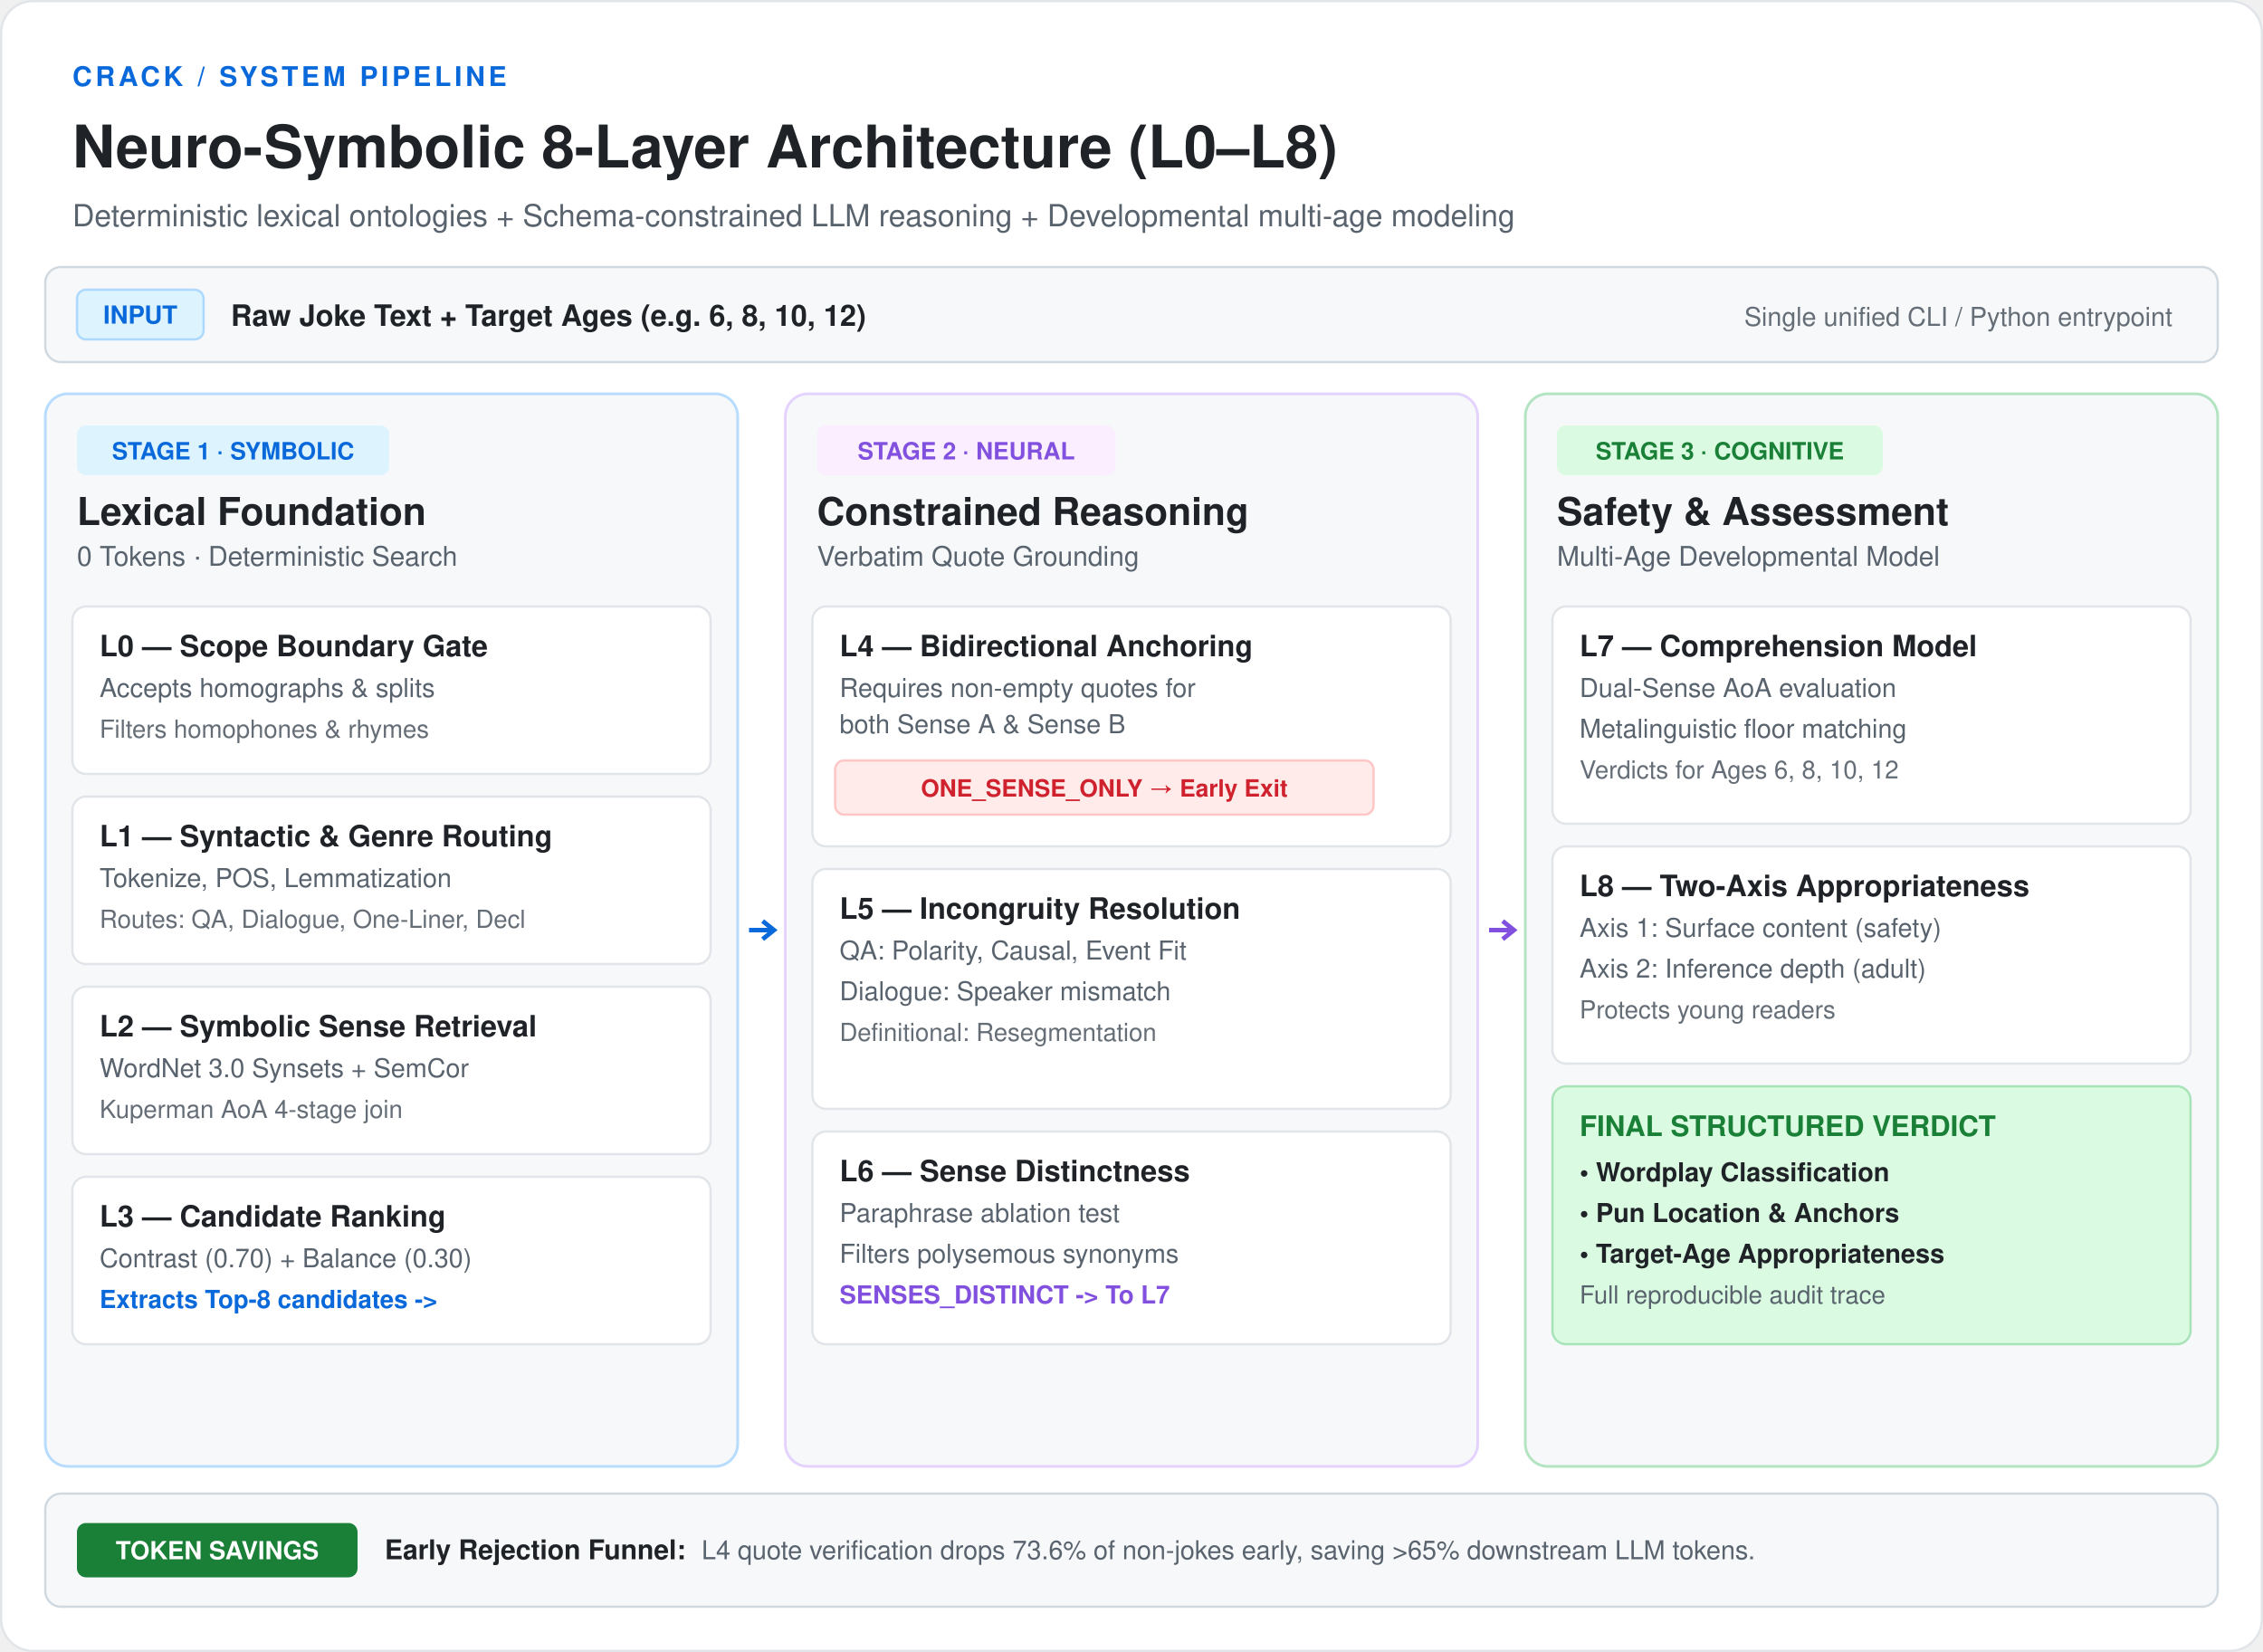
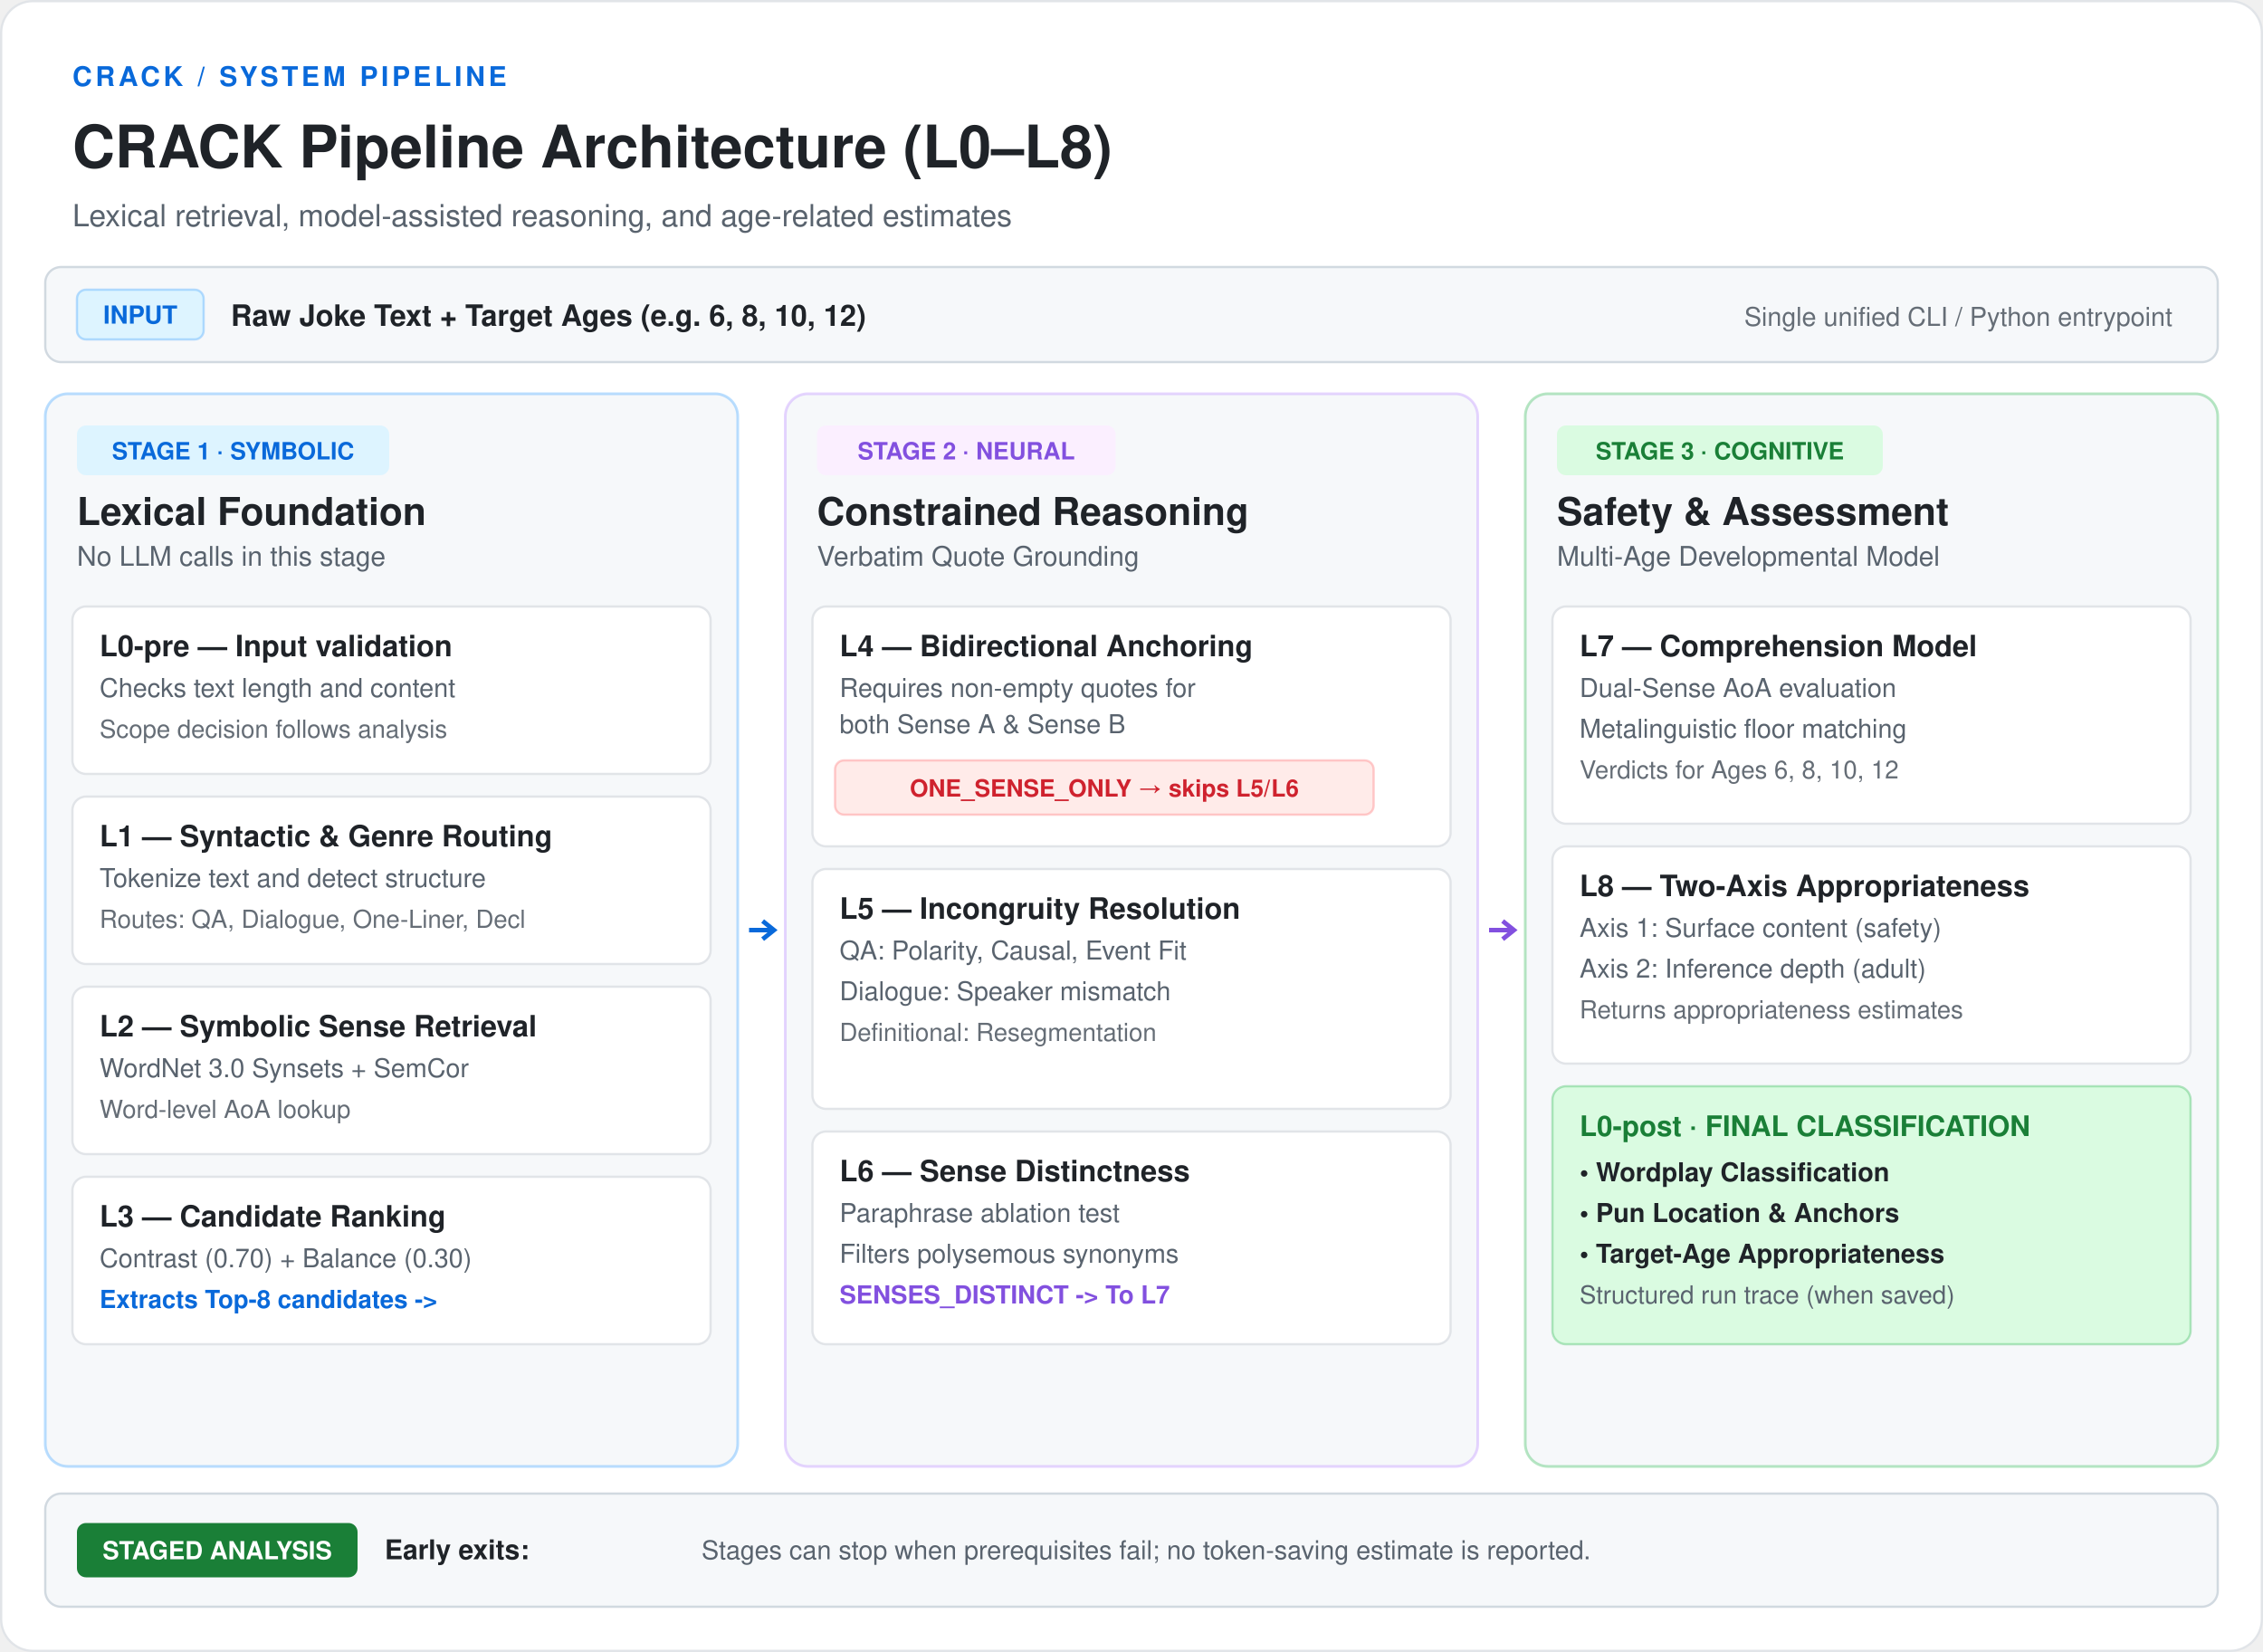
<svg xmlns="http://www.w3.org/2000/svg" width="1000" height="730" viewBox="0 0 1000 730" role="img" aria-labelledby="arch-title arch-desc">
  <rect x="0.5" y="0.5" width="999" height="729" rx="14" fill="#ffffff" stroke="#e1e4e8" />
  <g font-family="-apple-system, BlinkMacSystemFont, 'Segoe UI', Helvetica, Arial, sans-serif" font-variant-numeric="tabular-nums">
    <text x="32" y="38" fill="#0969da" font-size="12" font-weight="700" text-anchor="start" letter-spacing="1.5">CRACK  /  SYSTEM PIPELINE</text>
-     <text x="32" y="74" fill="#1f2328" font-size="26" font-weight="700" text-anchor="start">Neuro-Symbolic 8-Layer Architecture (L0–L8)</text>
-     <text x="32" y="100" fill="#59636e" font-size="13.5" font-weight="400" text-anchor="start">Deterministic lexical ontologies + Schema-constrained LLM reasoning + Developmental multi-age modeling</text>
+     <text x="32" y="74" fill="#1f2328" font-size="26" font-weight="700" text-anchor="start">CRACK Pipeline Architecture (L0–L8)</text>
+     <text x="32" y="100" fill="#59636e" font-size="13.5" font-weight="400" text-anchor="start">Lexical retrieval, model-assisted reasoning, and age-related estimates</text>
    <g transform="translate(20, 118)">
      <rect x="0" y="0" width="960" height="42" rx="7" fill="#f6f8fa" stroke="#d1d9e0" />
      <rect x="14" y="10" width="56" height="22" rx="4" fill="#ddf4ff" stroke="#54aeff66" />
      <text x="42" y="25" fill="#0969da" font-size="11" font-weight="700" text-anchor="middle">INPUT</text>
      <text x="82" y="26" fill="#1f2328" font-size="13" font-weight="600">Raw Joke Text + Target Ages (e.g. 6, 8, 10, 12)</text>
      <text x="940" y="26" fill="#656d76" font-size="11.5" text-anchor="end">Single unified CLI / Python entrypoint</text>
    </g>
    <g transform="translate(20, 174)">
      <rect x="0" y="0" width="306" height="474" rx="10" fill="#f6f8fa" stroke="#54aeff66" stroke-width="1.2" />
      <rect x="14" y="14" width="138" height="22" rx="4" fill="#ddf4ff" />
      <text x="83" y="29" fill="#0969da" font-size="10.5" font-weight="700" text-anchor="middle">STAGE 1 · SYMBOLIC</text>
      <text x="14" y="58" fill="#1f2328" font-size="17" font-weight="700">Lexical Foundation</text>
-       <text x="14" y="76" fill="#59636e" font-size="12">0 Tokens · Deterministic Search</text>
+       <text x="14" y="76" fill="#59636e" font-size="12">No LLM calls in this stage</text>
      <rect x="12" y="94" width="282" height="74" rx="6" fill="#ffffff" stroke="#e1e4e8" />
-       <text x="24" y="116" fill="#1f2328" font-size="13" font-weight="700">L0 — Scope Boundary Gate</text>
-       <text x="24" y="134" fill="#59636e" font-size="11.5">Accepts homographs &amp; splits</text>
-       <text x="24" y="152" fill="#656d76" font-size="11">Filters homophones &amp; rhymes</text>
+       <text x="24" y="116" fill="#1f2328" font-size="13" font-weight="700">L0-pre — Input validation</text>
+       <text x="24" y="134" fill="#59636e" font-size="11.5">Checks text length and content</text>
+       <text x="24" y="152" fill="#656d76" font-size="11">Scope decision follows analysis</text>
      <rect x="12" y="178" width="282" height="74" rx="6" fill="#ffffff" stroke="#e1e4e8" />
      <text x="24" y="200" fill="#1f2328" font-size="13" font-weight="700">L1 — Syntactic &amp; Genre Routing</text>
-       <text x="24" y="218" fill="#59636e" font-size="11.5">Tokenize, POS, Lemmatization</text>
+       <text x="24" y="218" fill="#59636e" font-size="11.5">Tokenize text and detect structure</text>
      <text x="24" y="236" fill="#656d76" font-size="11">Routes: QA, Dialogue, One-Liner, Decl</text>
      <rect x="12" y="262" width="282" height="74" rx="6" fill="#ffffff" stroke="#e1e4e8" />
      <text x="24" y="284" fill="#1f2328" font-size="13" font-weight="700">L2 — Symbolic Sense Retrieval</text>
      <text x="24" y="302" fill="#59636e" font-size="11.5">WordNet 3.0 Synsets + SemCor</text>
-       <text x="24" y="320" fill="#656d76" font-size="11">Kuperman AoA 4-stage join</text>
+       <text x="24" y="320" fill="#656d76" font-size="11">Word-level AoA lookup</text>
      <rect x="12" y="346" width="282" height="74" rx="6" fill="#ffffff" stroke="#e1e4e8" />
      <text x="24" y="368" fill="#1f2328" font-size="13" font-weight="700">L3 — Candidate Ranking</text>
      <text x="24" y="386" fill="#59636e" font-size="11.5">Contrast (0.70) + Balance (0.30)</text>
      <text x="24" y="404" fill="#0969da" font-size="11" font-weight="600">Extracts Top-8 candidates -&gt;</text>
    </g>
    <path d="M331 411 H342 M337 407 L342 411 L337 415" stroke="#0969da" stroke-width="2" fill="none" />
    <g transform="translate(347, 174)">
      <rect x="0" y="0" width="306" height="474" rx="10" fill="#f6f8fa" stroke="#c297ff66" stroke-width="1.2" />
      <rect x="14" y="14" width="132" height="22" rx="4" fill="#fbefff" />
      <text x="80" y="29" fill="#8250df" font-size="10.5" font-weight="700" text-anchor="middle">STAGE 2 · NEURAL</text>
      <text x="14" y="58" fill="#1f2328" font-size="17" font-weight="700">Constrained Reasoning</text>
      <text x="14" y="76" fill="#59636e" font-size="12">Verbatim Quote Grounding</text>
      <rect x="12" y="94" width="282" height="106" rx="6" fill="#ffffff" stroke="#e1e4e8" />
      <text x="24" y="116" fill="#1f2328" font-size="13" font-weight="700">L4 — Bidirectional Anchoring</text>
      <text x="24" y="134" fill="#59636e" font-size="11.5">Requires non-empty quotes for</text>
      <text x="24" y="150" fill="#59636e" font-size="11.5">both Sense A &amp; Sense B</text>
      <rect x="22" y="162" width="238" height="24" rx="4" fill="#ffebe9" stroke="#ff818266" />
-       <text x="141" y="178" fill="#cf222e" font-size="10.5" font-weight="700" text-anchor="middle">ONE_SENSE_ONLY → Early Exit</text>
+       <text x="141" y="178" fill="#cf222e" font-size="10.5" font-weight="700" text-anchor="middle">ONE_SENSE_ONLY → skips L5/L6</text>
      <rect x="12" y="210" width="282" height="106" rx="6" fill="#ffffff" stroke="#e1e4e8" />
      <text x="24" y="232" fill="#1f2328" font-size="13" font-weight="700">L5 — Incongruity Resolution</text>
      <text x="24" y="250" fill="#59636e" font-size="11.5">QA: Polarity, Causal, Event Fit</text>
      <text x="24" y="268" fill="#59636e" font-size="11.5">Dialogue: Speaker mismatch</text>
      <text x="24" y="286" fill="#656d76" font-size="11">Definitional: Resegmentation</text>
      <rect x="12" y="326" width="282" height="94" rx="6" fill="#ffffff" stroke="#e1e4e8" />
      <text x="24" y="348" fill="#1f2328" font-size="13" font-weight="700">L6 — Sense Distinctness</text>
      <text x="24" y="366" fill="#59636e" font-size="11.5">Paraphrase ablation test</text>
      <text x="24" y="384" fill="#59636e" font-size="11.5">Filters polysemous synonyms</text>
      <text x="24" y="402" fill="#8250df" font-size="11" font-weight="600">SENSES_DISTINCT -&gt; To L7</text>
    </g>
    <path d="M658 411 H669 M664 407 L669 411 L664 415" stroke="#8250df" stroke-width="2" fill="none" />
    <g transform="translate(674, 174)">
      <rect x="0" y="0" width="306" height="474" rx="10" fill="#f6f8fa" stroke="#4ac26b66" stroke-width="1.2" />
      <rect x="14" y="14" width="144" height="22" rx="4" fill="#dafbe1" />
      <text x="86" y="29" fill="#1a7f37" font-size="10.5" font-weight="700" text-anchor="middle">STAGE 3 · COGNITIVE</text>
      <text x="14" y="58" fill="#1f2328" font-size="17" font-weight="700">Safety &amp; Assessment</text>
      <text x="14" y="76" fill="#59636e" font-size="12">Multi-Age Developmental Model</text>
      <rect x="12" y="94" width="282" height="96" rx="6" fill="#ffffff" stroke="#e1e4e8" />
      <text x="24" y="116" fill="#1f2328" font-size="13" font-weight="700">L7 — Comprehension Model</text>
      <text x="24" y="134" fill="#59636e" font-size="11.5">Dual-Sense AoA evaluation</text>
      <text x="24" y="152" fill="#59636e" font-size="11.5">Metalinguistic floor matching</text>
      <text x="24" y="170" fill="#656d76" font-size="11">Verdicts for Ages 6, 8, 10, 12</text>
      <rect x="12" y="200" width="282" height="96" rx="6" fill="#ffffff" stroke="#e1e4e8" />
      <text x="24" y="222" fill="#1f2328" font-size="13" font-weight="700">L8 — Two-Axis Appropriateness</text>
      <text x="24" y="240" fill="#59636e" font-size="11.5">Axis 1: Surface content (safety)</text>
      <text x="24" y="258" fill="#59636e" font-size="11.5">Axis 2: Inference depth (adult)</text>
-       <text x="24" y="276" fill="#656d76" font-size="11">Protects young readers</text>
+       <text x="24" y="276" fill="#656d76" font-size="11">Returns appropriateness estimates</text>
      <rect x="12" y="306" width="282" height="114" rx="6" fill="#dafbe1" stroke="#4ac26b66" />
-       <text x="24" y="328" fill="#1a7f37" font-size="12.5" font-weight="700">FINAL STRUCTURED VERDICT</text>
+       <text x="24" y="328" fill="#1a7f37" font-size="12.5" font-weight="700">L0-post · FINAL CLASSIFICATION</text>
      <text x="24" y="348" fill="#1f2328" font-size="11.5" font-weight="600">• Wordplay Classification</text>
      <text x="24" y="366" fill="#1f2328" font-size="11.5" font-weight="600">• Pun Location &amp; Anchors</text>
      <text x="24" y="384" fill="#1f2328" font-size="11.5" font-weight="600">• Target-Age Appropriateness</text>
-       <text x="24" y="402" fill="#59636e" font-size="11">Full reproducible audit trace</text>
+       <text x="24" y="402" fill="#59636e" font-size="11">Structured run trace (when saved)</text>
    </g>
    <g transform="translate(20, 660)">
      <rect x="0" y="0" width="960" height="50" rx="7" fill="#f6f8fa" stroke="#d1d9e0" />
      <rect x="14" y="13" width="124" height="24" rx="4" fill="#1a7f37" />
-       <text x="76" y="29" fill="#ffffff" font-size="11" font-weight="700" text-anchor="middle">TOKEN SAVINGS</text>
-       <text x="150" y="29" fill="#1f2328" font-size="12" font-weight="700">Early Rejection Funnel:</text>
-       <text x="290" y="29" fill="#59636e" font-size="11.5">L4 quote verification drops 73.6% of non-jokes early, saving &gt;65% downstream LLM tokens.</text>
+       <text x="76" y="29" fill="#ffffff" font-size="11" font-weight="700" text-anchor="middle">STAGED ANALYSIS</text>
+       <text x="150" y="29" fill="#1f2328" font-size="12" font-weight="700">Early exits:</text>
+       <text x="290" y="29" fill="#59636e" font-size="11.5">Stages can stop when prerequisites fail; no token-saving estimate is reported.</text>
    </g>
  </g>
</svg>
